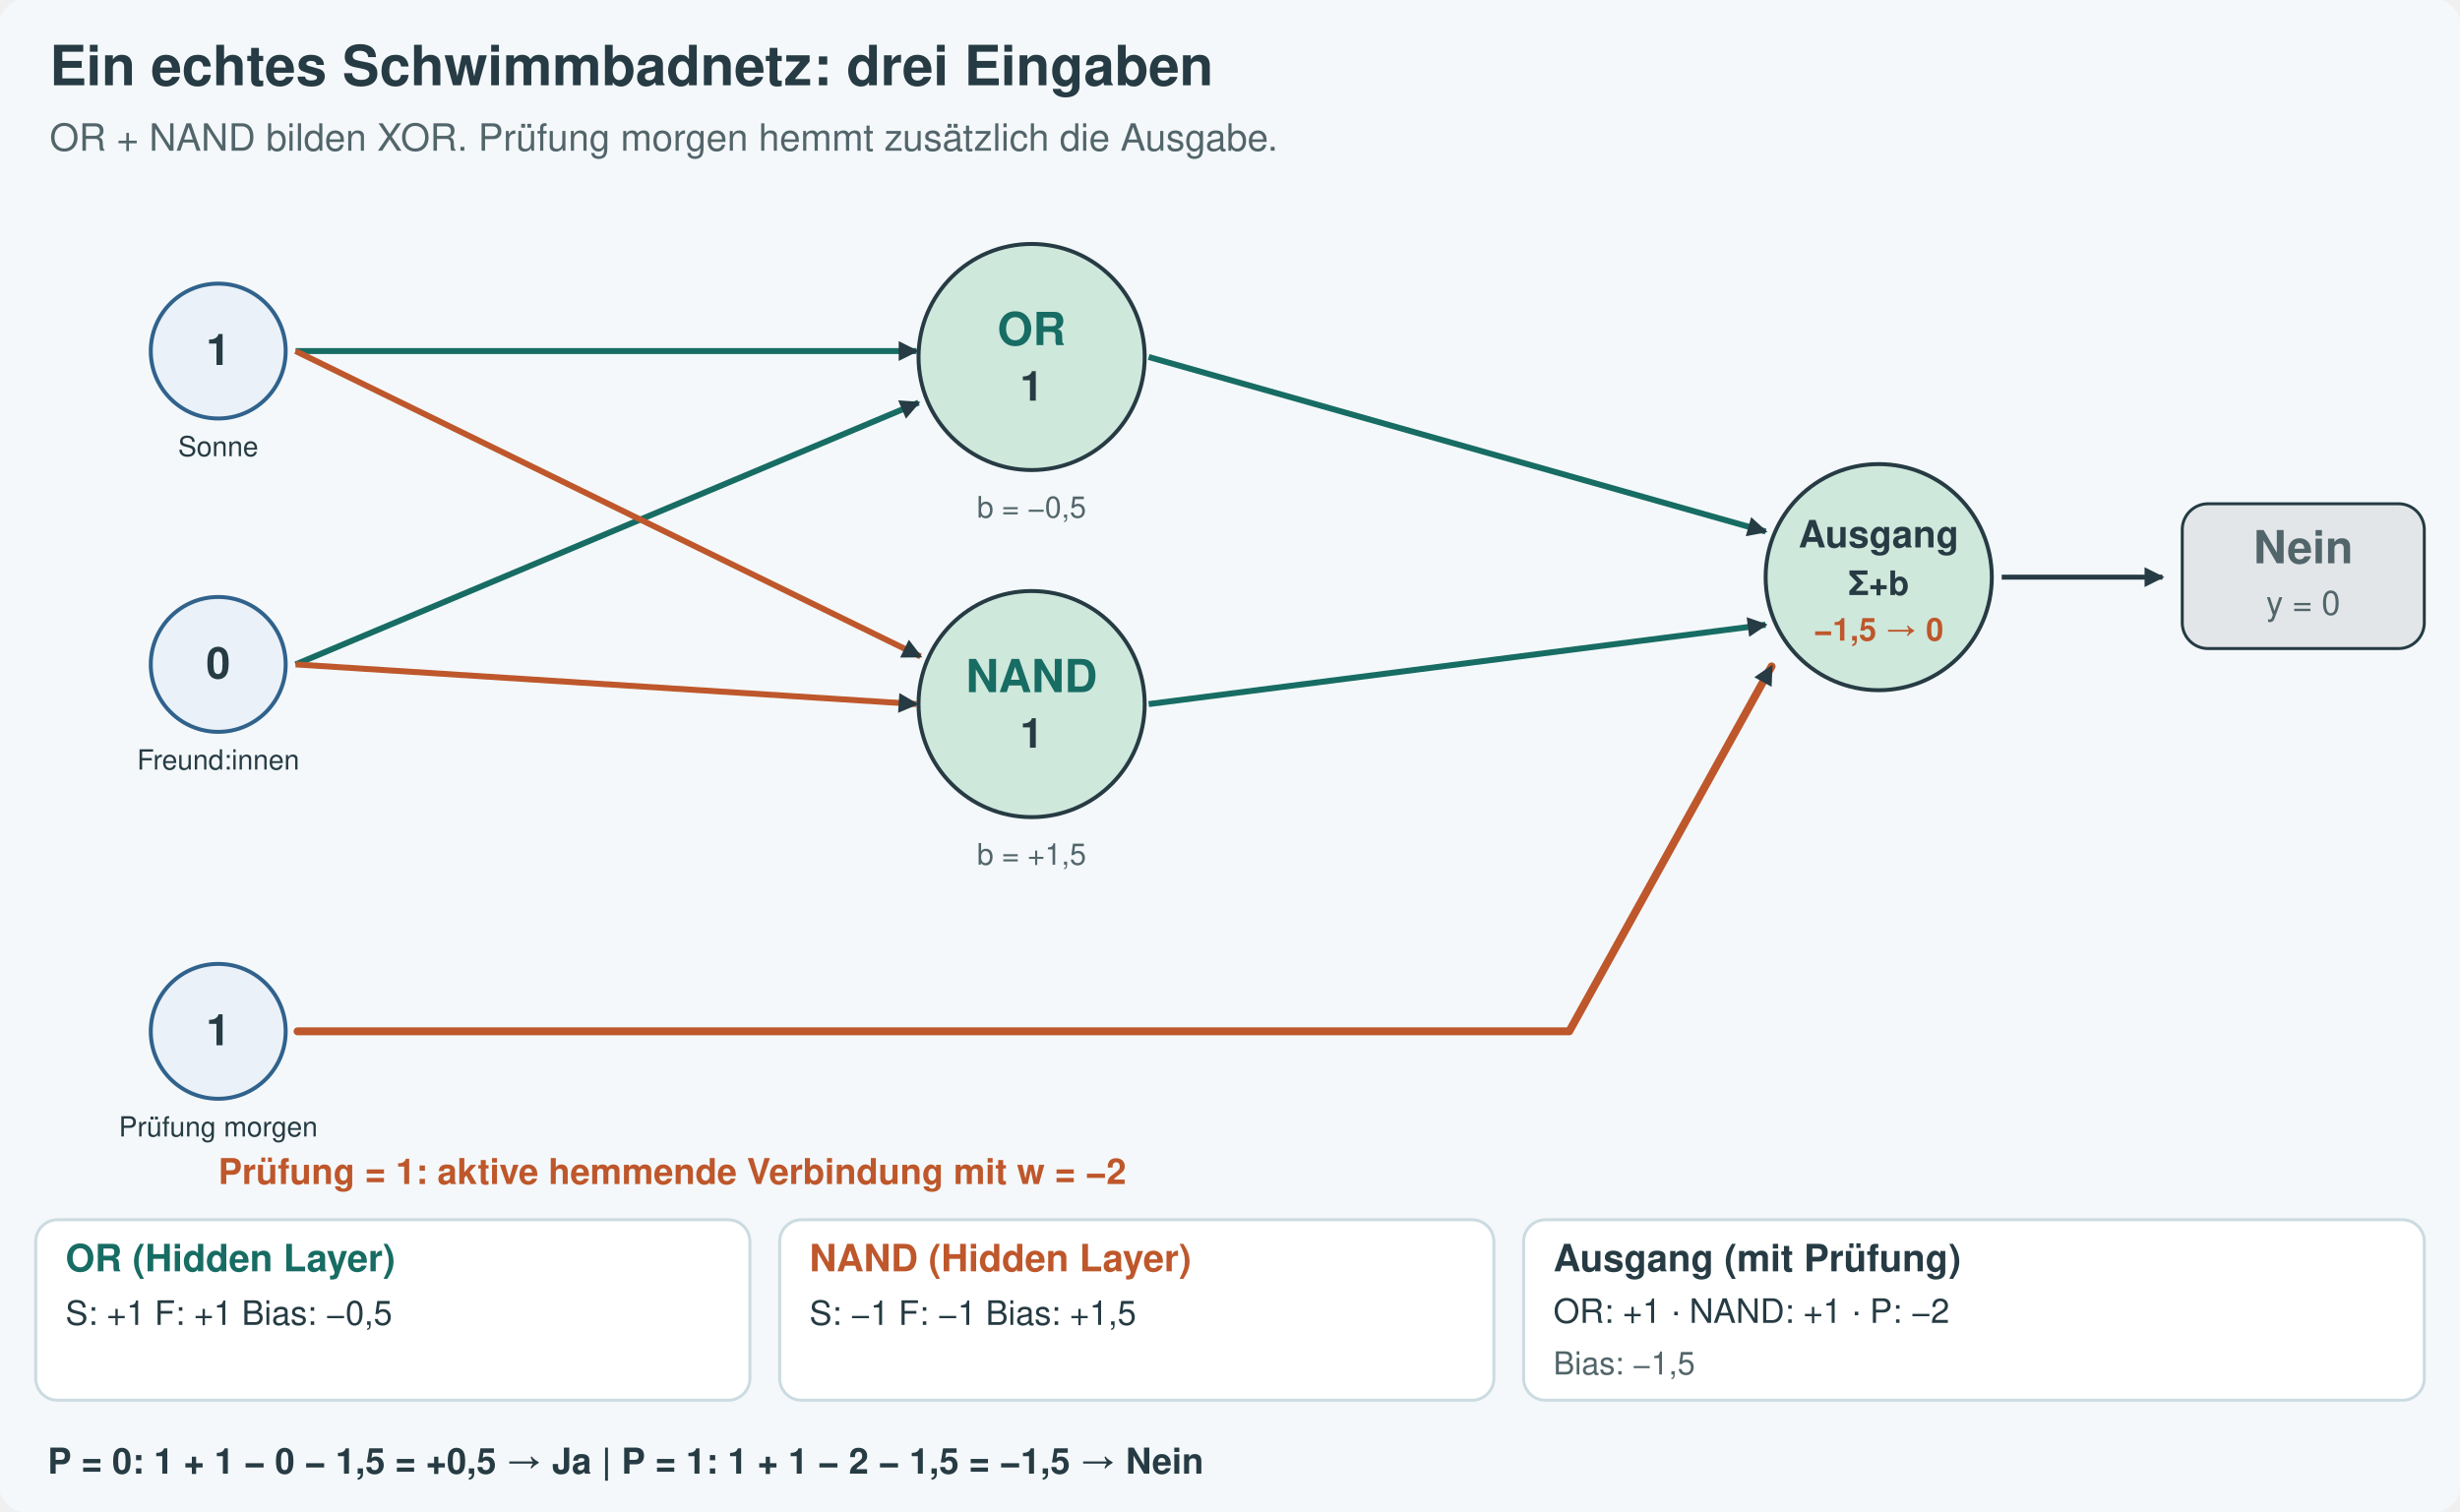
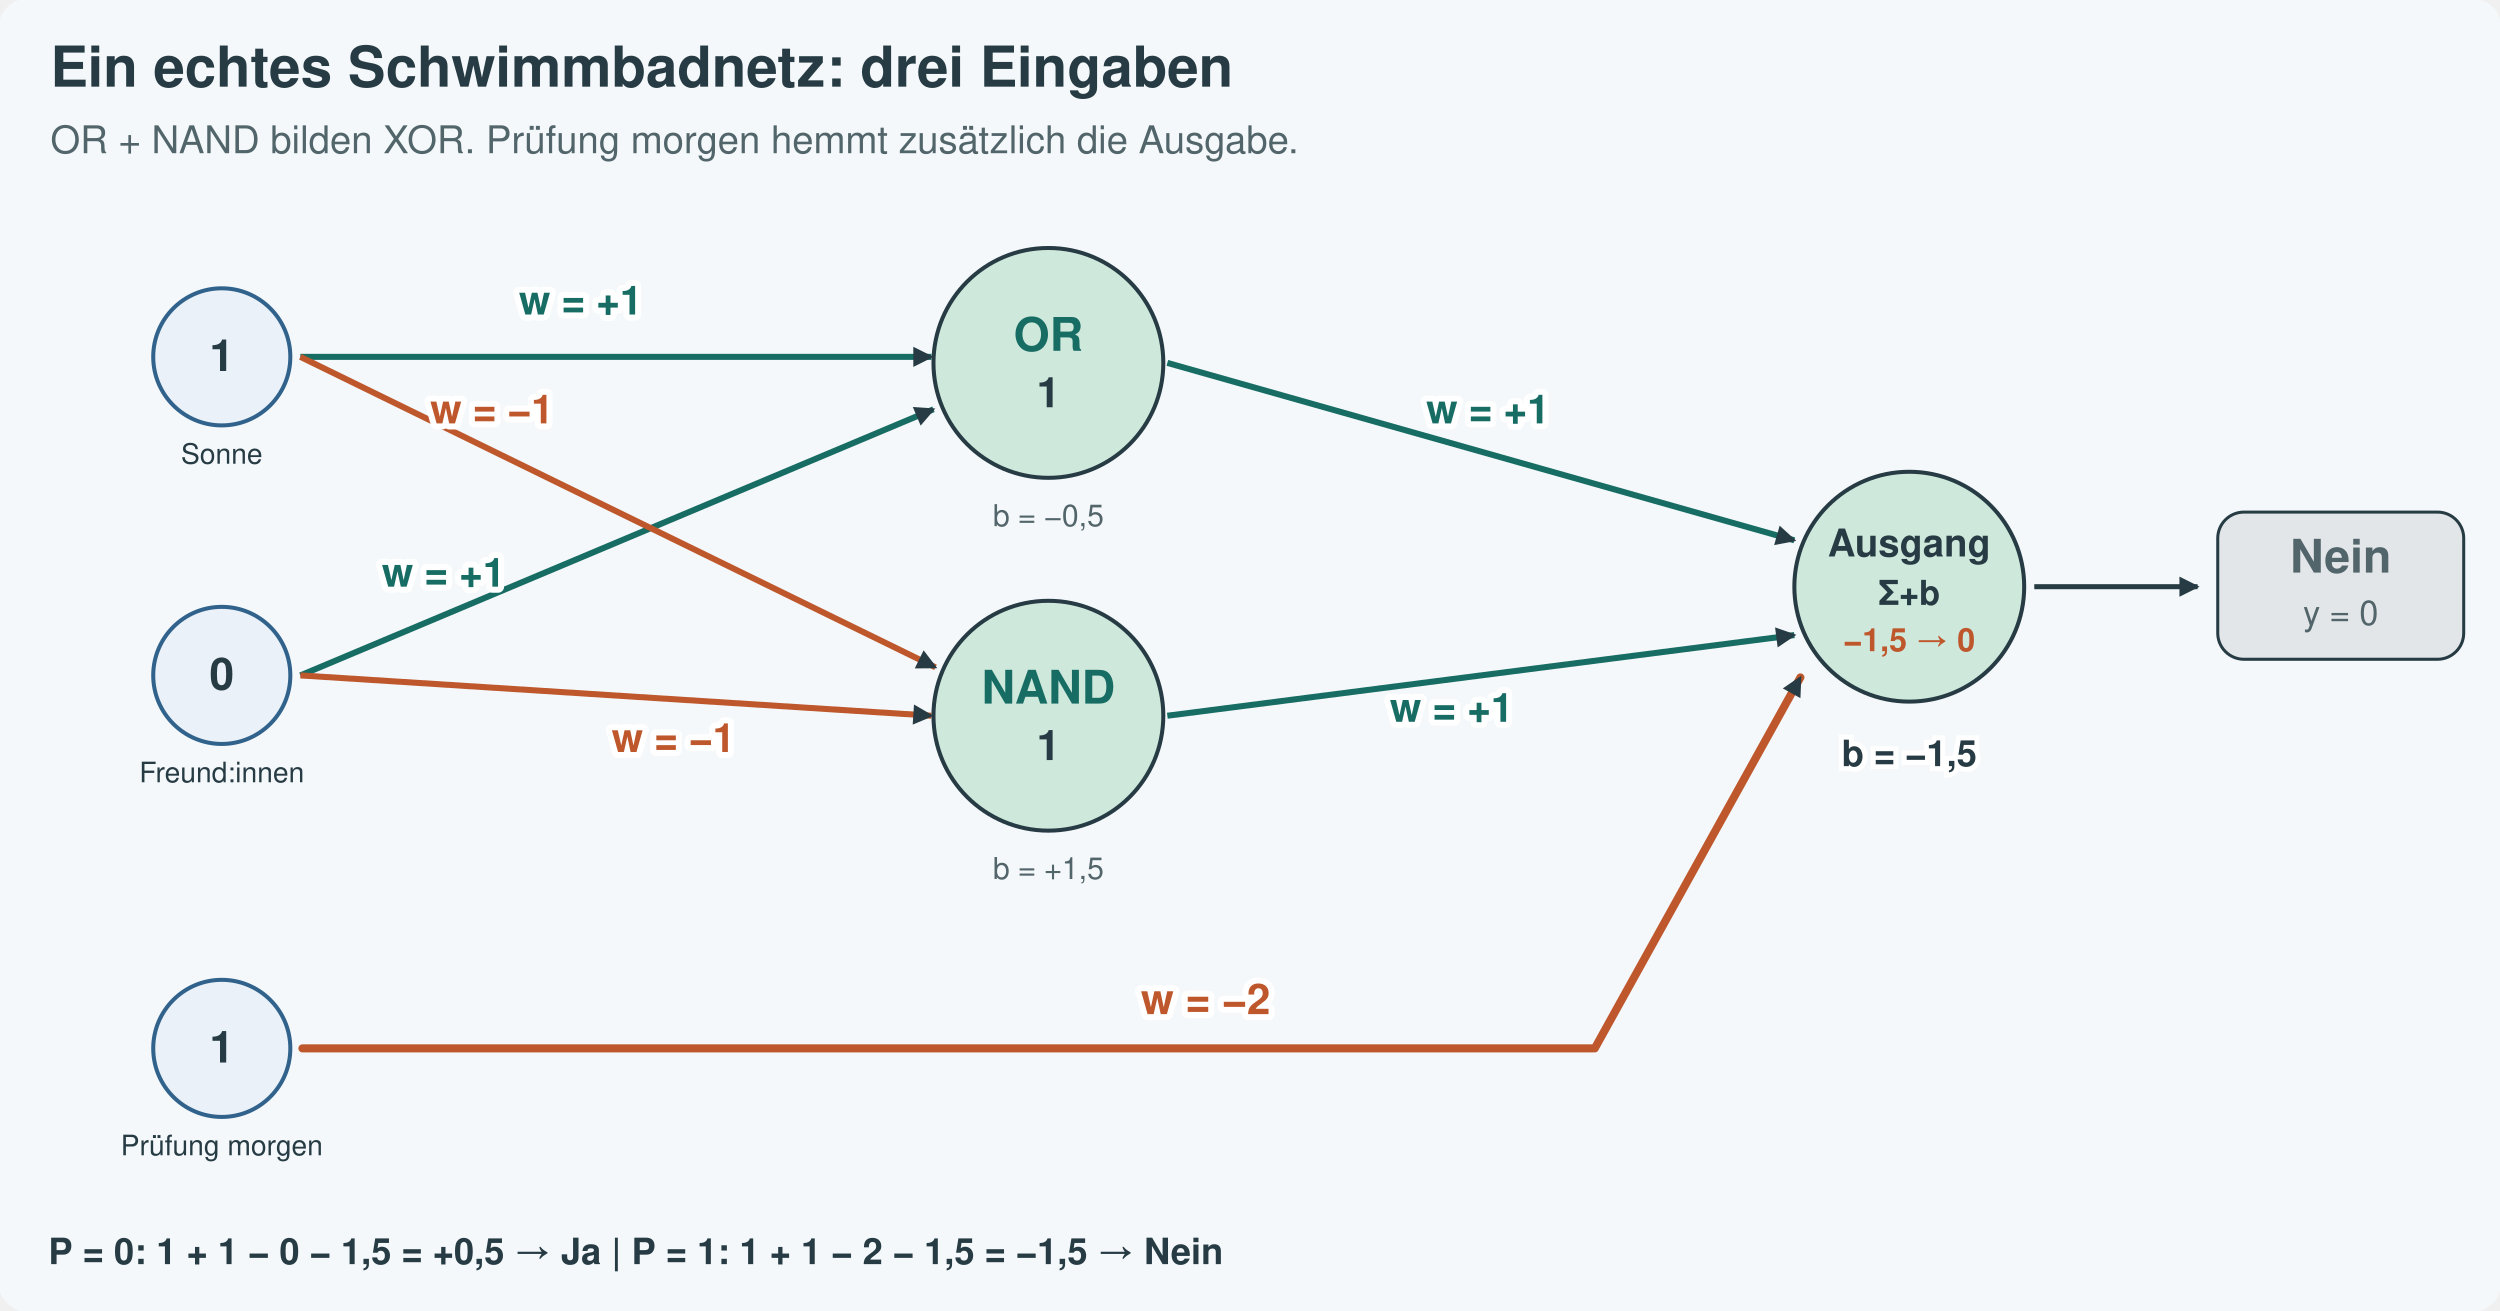
- <svg xmlns="http://www.w3.org/2000/svg" width="1240" height="762" viewBox="0 0 1240 762" font-family="Helvetica,Arial,sans-serif" role="img" aria-labelledby="title description">
+ <svg xmlns="http://www.w3.org/2000/svg" width="1240" height="650" viewBox="0 0 1240 650" font-family="Helvetica,Arial,sans-serif" role="img" aria-labelledby="title description">
  <defs>
    <marker id="arr" markerUnits="userSpaceOnUse" viewBox="0 0 10 10" refX="9" refY="5" markerWidth="10" markerHeight="10" orient="auto">
      <path d="M0,0 L10,5 L0,10 z" fill="#263b43" />
    </marker>
  </defs>
-   <rect x="0" y="0" width="1240" height="762" rx="14" fill="#f4f8fa" stroke="#f4f8fa" stroke-width="1.5" />
+   <rect x="0" y="0" width="1240" height="650" rx="14" fill="#f4f8fa" stroke="#f4f8fa" stroke-width="1.5" />
  <text x="25" y="43" font-size="28" fill="#263b43" font-weight="700" text-anchor="start">Ein echtes Schwimmbadnetz: drei Eingaben</text>
  <text x="25" y="76" font-size="19" fill="#52656a" font-weight="400" text-anchor="start">OR + NAND bilden XOR. Prüfung morgen hemmt zusätzlich die Ausgabe.</text>
  <line x1="149" y1="177" x2="462" y2="177" fill="none" stroke="#176c63" stroke-width="3" marker-end="url(#arr)" />
  <line x1="149" y1="335" x2="463" y2="203" fill="none" stroke="#176c63" stroke-width="3" marker-end="url(#arr)" />
  <line x1="149" y1="177" x2="464" y2="331" fill="none" stroke="#be572b" stroke-width="3" marker-end="url(#arr)" />
  <line x1="149" y1="335" x2="462" y2="355" fill="none" stroke="#be572b" stroke-width="3" marker-end="url(#arr)" />
  <line x1="579" y1="180" x2="890" y2="268" fill="none" stroke="#176c63" stroke-width="3" marker-end="url(#arr)" />
  <line x1="579" y1="355" x2="890" y2="315" fill="none" stroke="#176c63" stroke-width="3" marker-end="url(#arr)" />
  <path d="M 150 520 L 791 520 L 893 336" fill="none" stroke="#be572b" stroke-width="4" stroke-linejoin="round" stroke-linecap="round" marker-end="url(#arr)" />
  <circle cx="110" cy="177" r="34" fill="#eaf1f8" stroke="#30628c" stroke-width="2" />
  <text x="110" y="184" font-size="22" fill="#263b43" font-weight="700" text-anchor="middle">1</text>
  <text x="110" y="230" font-size="14" fill="#263b43" font-weight="400" text-anchor="middle">Sonne</text>
  <circle cx="110" cy="335" r="34" fill="#eaf1f8" stroke="#30628c" stroke-width="2" />
  <text x="110" y="342" font-size="22" fill="#263b43" font-weight="700" text-anchor="middle">0</text>
  <text x="110" y="388" font-size="14" fill="#263b43" font-weight="400" text-anchor="middle">Freund:innen</text>
  <circle cx="110" cy="520" r="34" fill="#eaf1f8" stroke="#30628c" stroke-width="2" />
  <text x="110" y="527" font-size="22" fill="#263b43" font-weight="700" text-anchor="middle">1</text>
  <text x="110" y="573" font-size="14" fill="#263b43" font-weight="400" text-anchor="middle">Prüfung morgen</text>
  <circle cx="520" cy="180" r="57" fill="#cfe8dc" stroke="#263b43" stroke-width="2" />
  <text x="520" y="174" font-size="23" fill="#176c63" font-weight="700" text-anchor="middle">OR</text>
  <text x="520" y="202" font-size="21" fill="#263b43" font-weight="700" text-anchor="middle">1</text>
  <text x="520" y="261" font-size="15" fill="#52656a" font-weight="400" text-anchor="middle">b = −0,5</text>
  <circle cx="520" cy="355" r="57" fill="#cfe8dc" stroke="#263b43" stroke-width="2" />
  <text x="520" y="349" font-size="23" fill="#176c63" font-weight="700" text-anchor="middle">NAND</text>
  <text x="520" y="377" font-size="21" fill="#263b43" font-weight="700" text-anchor="middle">1</text>
  <text x="520" y="436" font-size="15" fill="#52656a" font-weight="400" text-anchor="middle">b = +1,5</text>
  <circle cx="947" cy="291" r="57" fill="#cfe8dc" stroke="#263b43" stroke-width="2" />
  <text x="947" y="276" font-size="19" fill="#263b43" font-weight="700" text-anchor="middle">Ausgang</text>
  <text x="947" y="300" font-size="17" fill="#263b43" font-weight="700" text-anchor="middle">Σ+b</text>
  <text x="947" y="323" font-size="16" fill="#be572b" font-weight="700" text-anchor="middle">−1,5 → 0</text>
  <line x1="1009" y1="291" x2="1090" y2="291" fill="none" stroke="#263b43" stroke-width="2.5" marker-end="url(#arr)" />
  <rect x="1100" y="254" width="122" height="73" rx="13" fill="#e3e6e8" stroke="#263b43" stroke-width="1.5" />
  <text x="1161" y="284" font-size="23" fill="#52656a" font-weight="700" text-anchor="middle">Nein</text>
  <text x="1161" y="310" font-size="17" fill="#52656a" font-weight="400" text-anchor="middle">y = 0</text>
-   <text x="110" y="597" font-size="18" fill="#be572b" font-weight="700" text-anchor="start">Prüfung = 1: aktive hemmende Verbindung mit w = −2</text>
-   <rect x="18" y="615" width="360" height="91" rx="11" fill="#fff" stroke="#cbdbe1" stroke-width="1.5" />
-   <rect x="393" y="615" width="360" height="91" rx="11" fill="#fff" stroke="#cbdbe1" stroke-width="1.5" />
-   <rect x="768" y="615" width="454" height="91" rx="11" fill="#fff" stroke="#cbdbe1" stroke-width="1.5" />
-   <text x="33" y="641" font-size="19" fill="#176c63" font-weight="700" text-anchor="start">OR (Hidden Layer)</text>
-   <text x="33" y="668" font-size="17" fill="#263b43" font-weight="400" text-anchor="start">S: +1   F: +1   Bias: −0,5</text>
-   <text x="408" y="641" font-size="19" fill="#be572b" font-weight="700" text-anchor="start">NAND (Hidden Layer)</text>
-   <text x="408" y="668" font-size="17" fill="#263b43" font-weight="400" text-anchor="start">S: −1   F: −1   Bias: +1,5</text>
-   <text x="783" y="641" font-size="19" fill="#263b43" font-weight="700" text-anchor="start">Ausgang (mit Prüfung)</text>
-   <text x="783" y="667" font-size="17" fill="#263b43" font-weight="400" text-anchor="start">OR: +1 · NAND: +1 · P: −2</text>
-   <text x="783" y="693" font-size="16" fill="#52656a" font-weight="400" text-anchor="start">Bias: −1,5</text>
-   <text x="24" y="743" font-size="18" fill="#263b43" font-weight="700" text-anchor="start">P = 0: 1 + 1 − 0 − 1,5 = +0,5 → Ja     |     P = 1: 1 + 1 − 2 − 1,5 = −1,5 → Nein</text>
+   <text x="24" y="627" font-size="18" fill="#263b43" font-weight="700" text-anchor="start">P = 0: 1 + 1 − 0 − 1,5 = +0,5 → Ja     |     P = 1: 1 + 1 − 2 − 1,5 = −1,5 → Nein</text>
+   <text class="line-weight" x="288" y="156" font-size="20" fill="#176c63" font-weight="700" text-anchor="middle" paint-order="stroke" stroke="#fff" stroke-width="6" stroke-linejoin="round">w = +1</text>
+   <text class="line-weight" x="220" y="291" font-size="20" fill="#176c63" font-weight="700" text-anchor="middle" paint-order="stroke" stroke="#fff" stroke-width="6" stroke-linejoin="round">w = +1</text>
+   <text class="line-weight" x="244" y="210" font-size="20" fill="#be572b" font-weight="700" text-anchor="middle" paint-order="stroke" stroke="#fff" stroke-width="6" stroke-linejoin="round">w = −1</text>
+   <text class="line-weight" x="334" y="373" font-size="20" fill="#be572b" font-weight="700" text-anchor="middle" paint-order="stroke" stroke="#fff" stroke-width="6" stroke-linejoin="round">w = −1</text>
+   <text class="line-weight" x="738" y="210" font-size="20" fill="#176c63" font-weight="700" text-anchor="middle" paint-order="stroke" stroke="#fff" stroke-width="6" stroke-linejoin="round">w = +1</text>
+   <text class="line-weight" x="720" y="358" font-size="20" fill="#176c63" font-weight="700" text-anchor="middle" paint-order="stroke" stroke="#fff" stroke-width="6" stroke-linejoin="round">w = +1</text>
+   <text class="line-weight" x="598" y="503" font-size="21" fill="#be572b" font-weight="700" text-anchor="middle" paint-order="stroke" stroke="#fff" stroke-width="6" stroke-linejoin="round">w = −2</text>
+   <text class="neuron-bias" x="947" y="380" font-size="18" fill="#263b43" font-weight="700" text-anchor="middle" paint-order="stroke" stroke="#fff" stroke-width="5">b = −1,5</text>
</svg>
